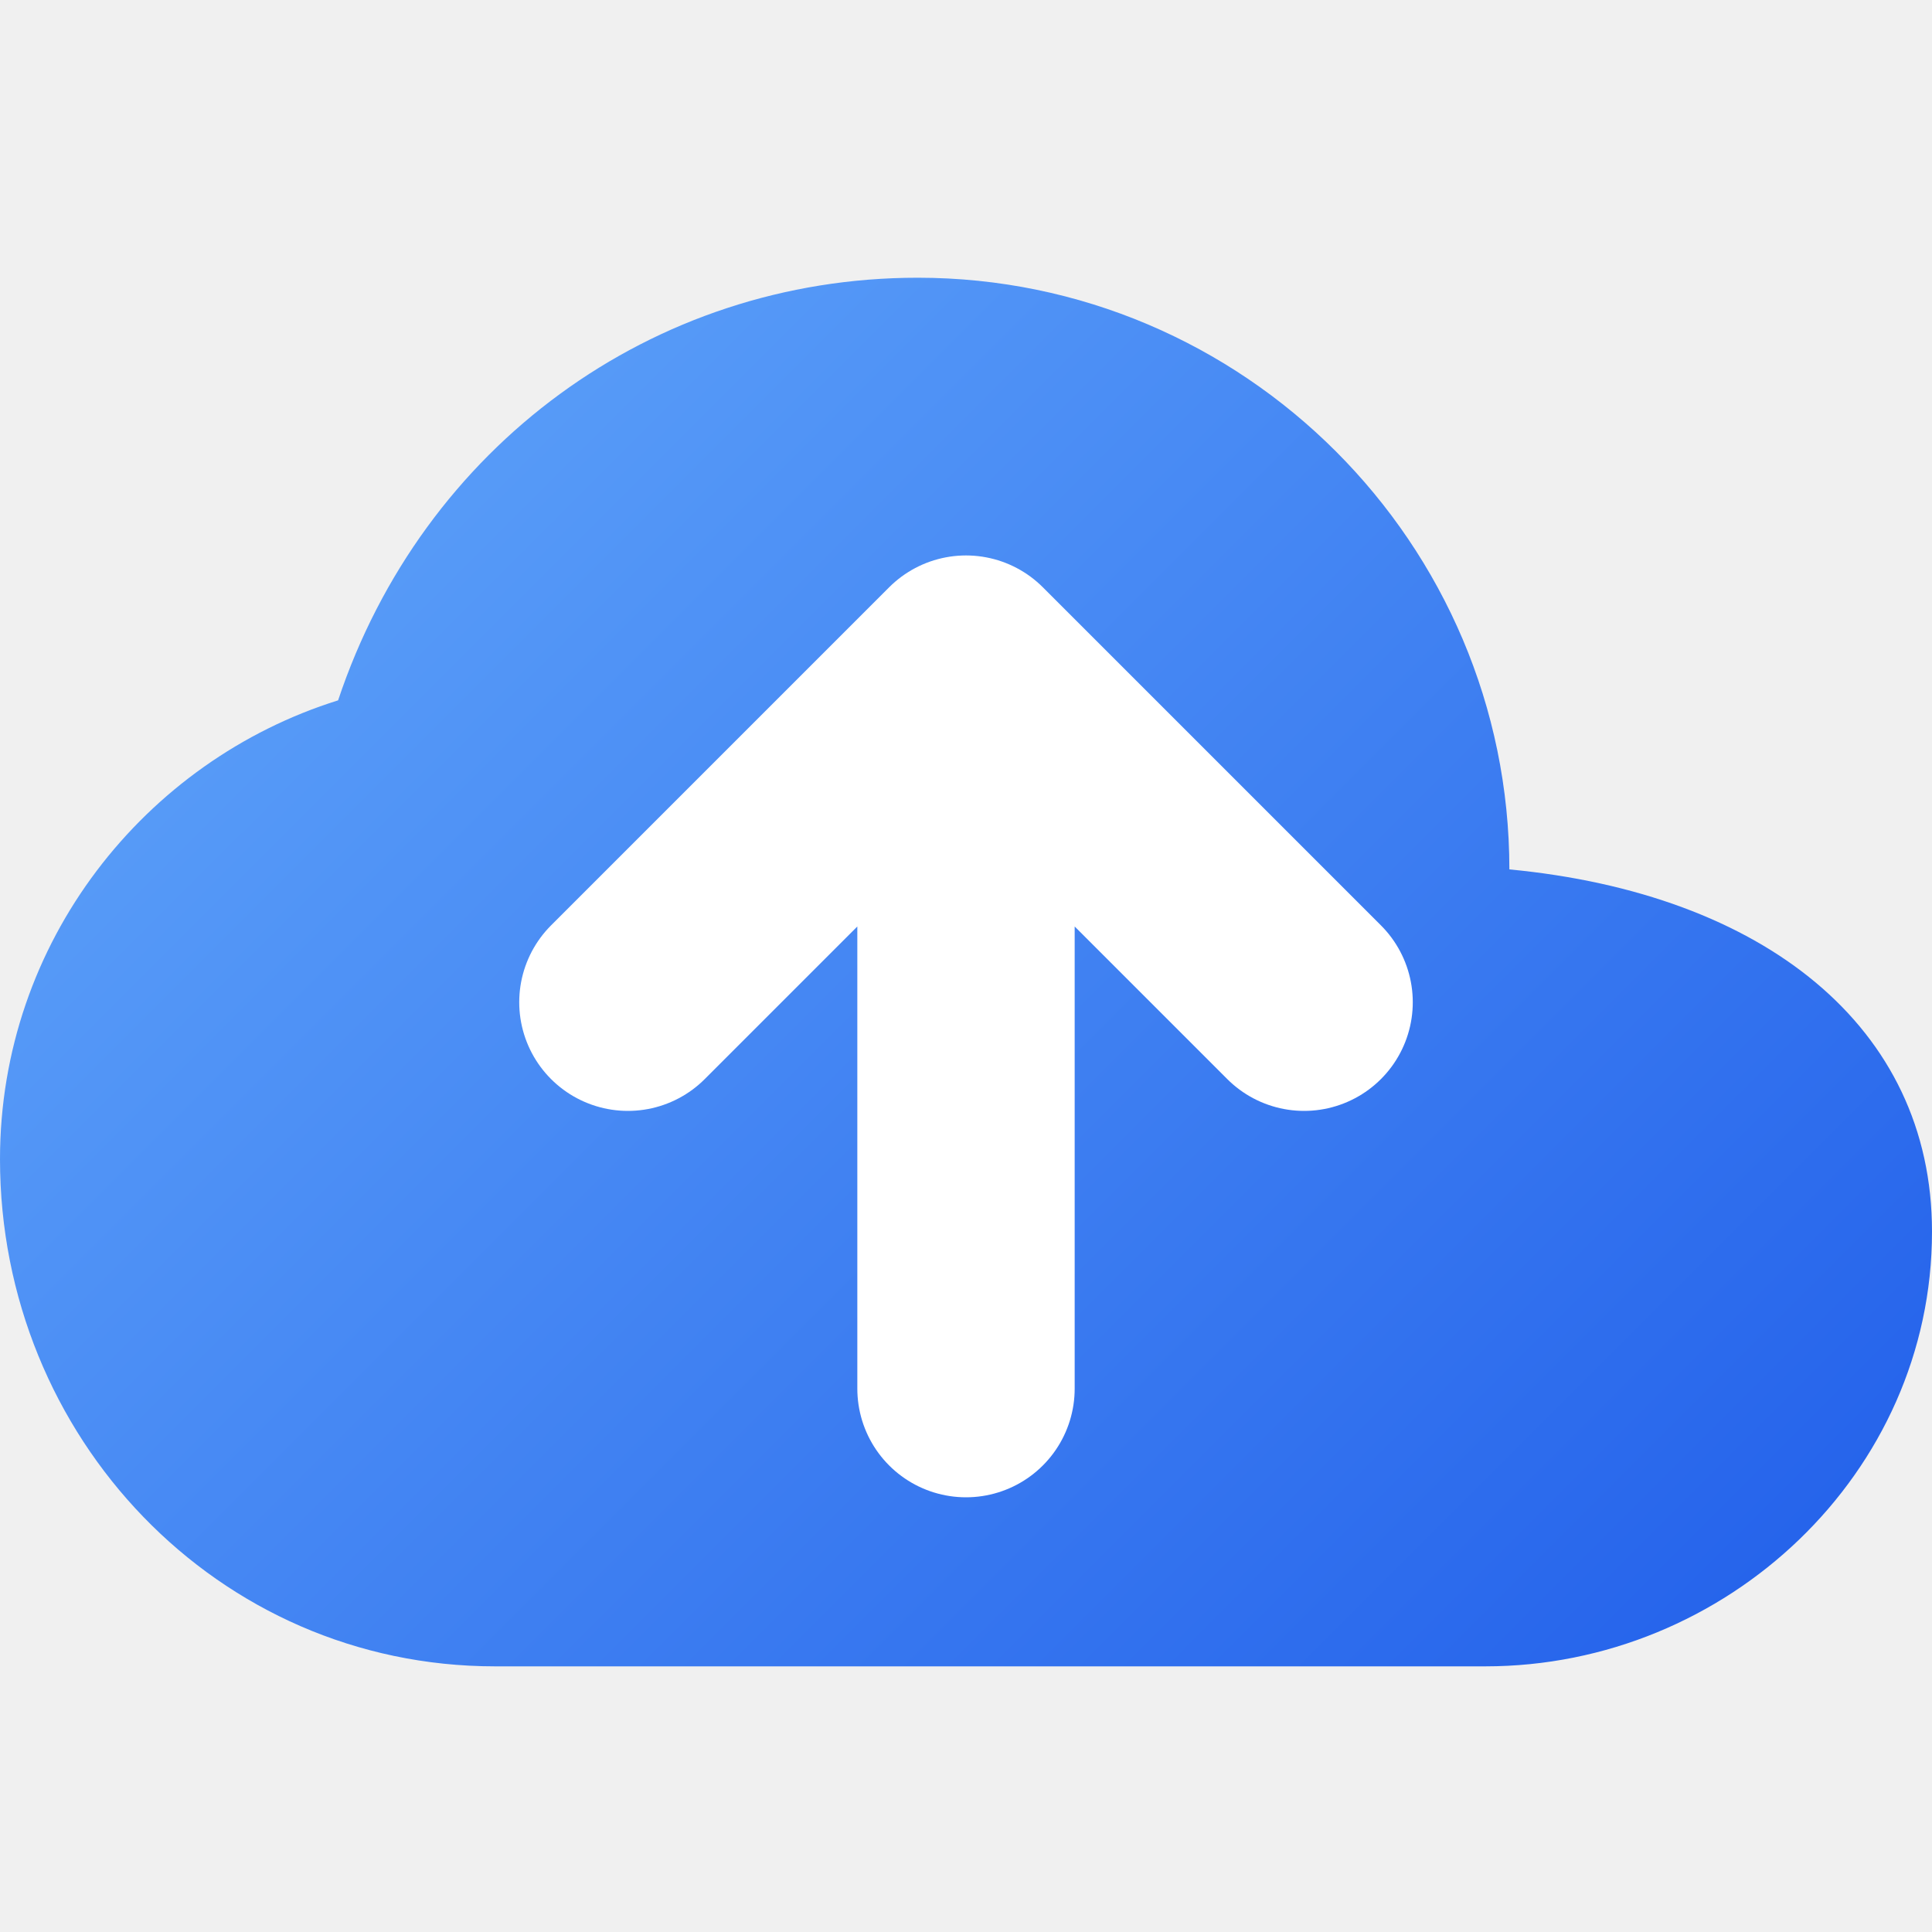
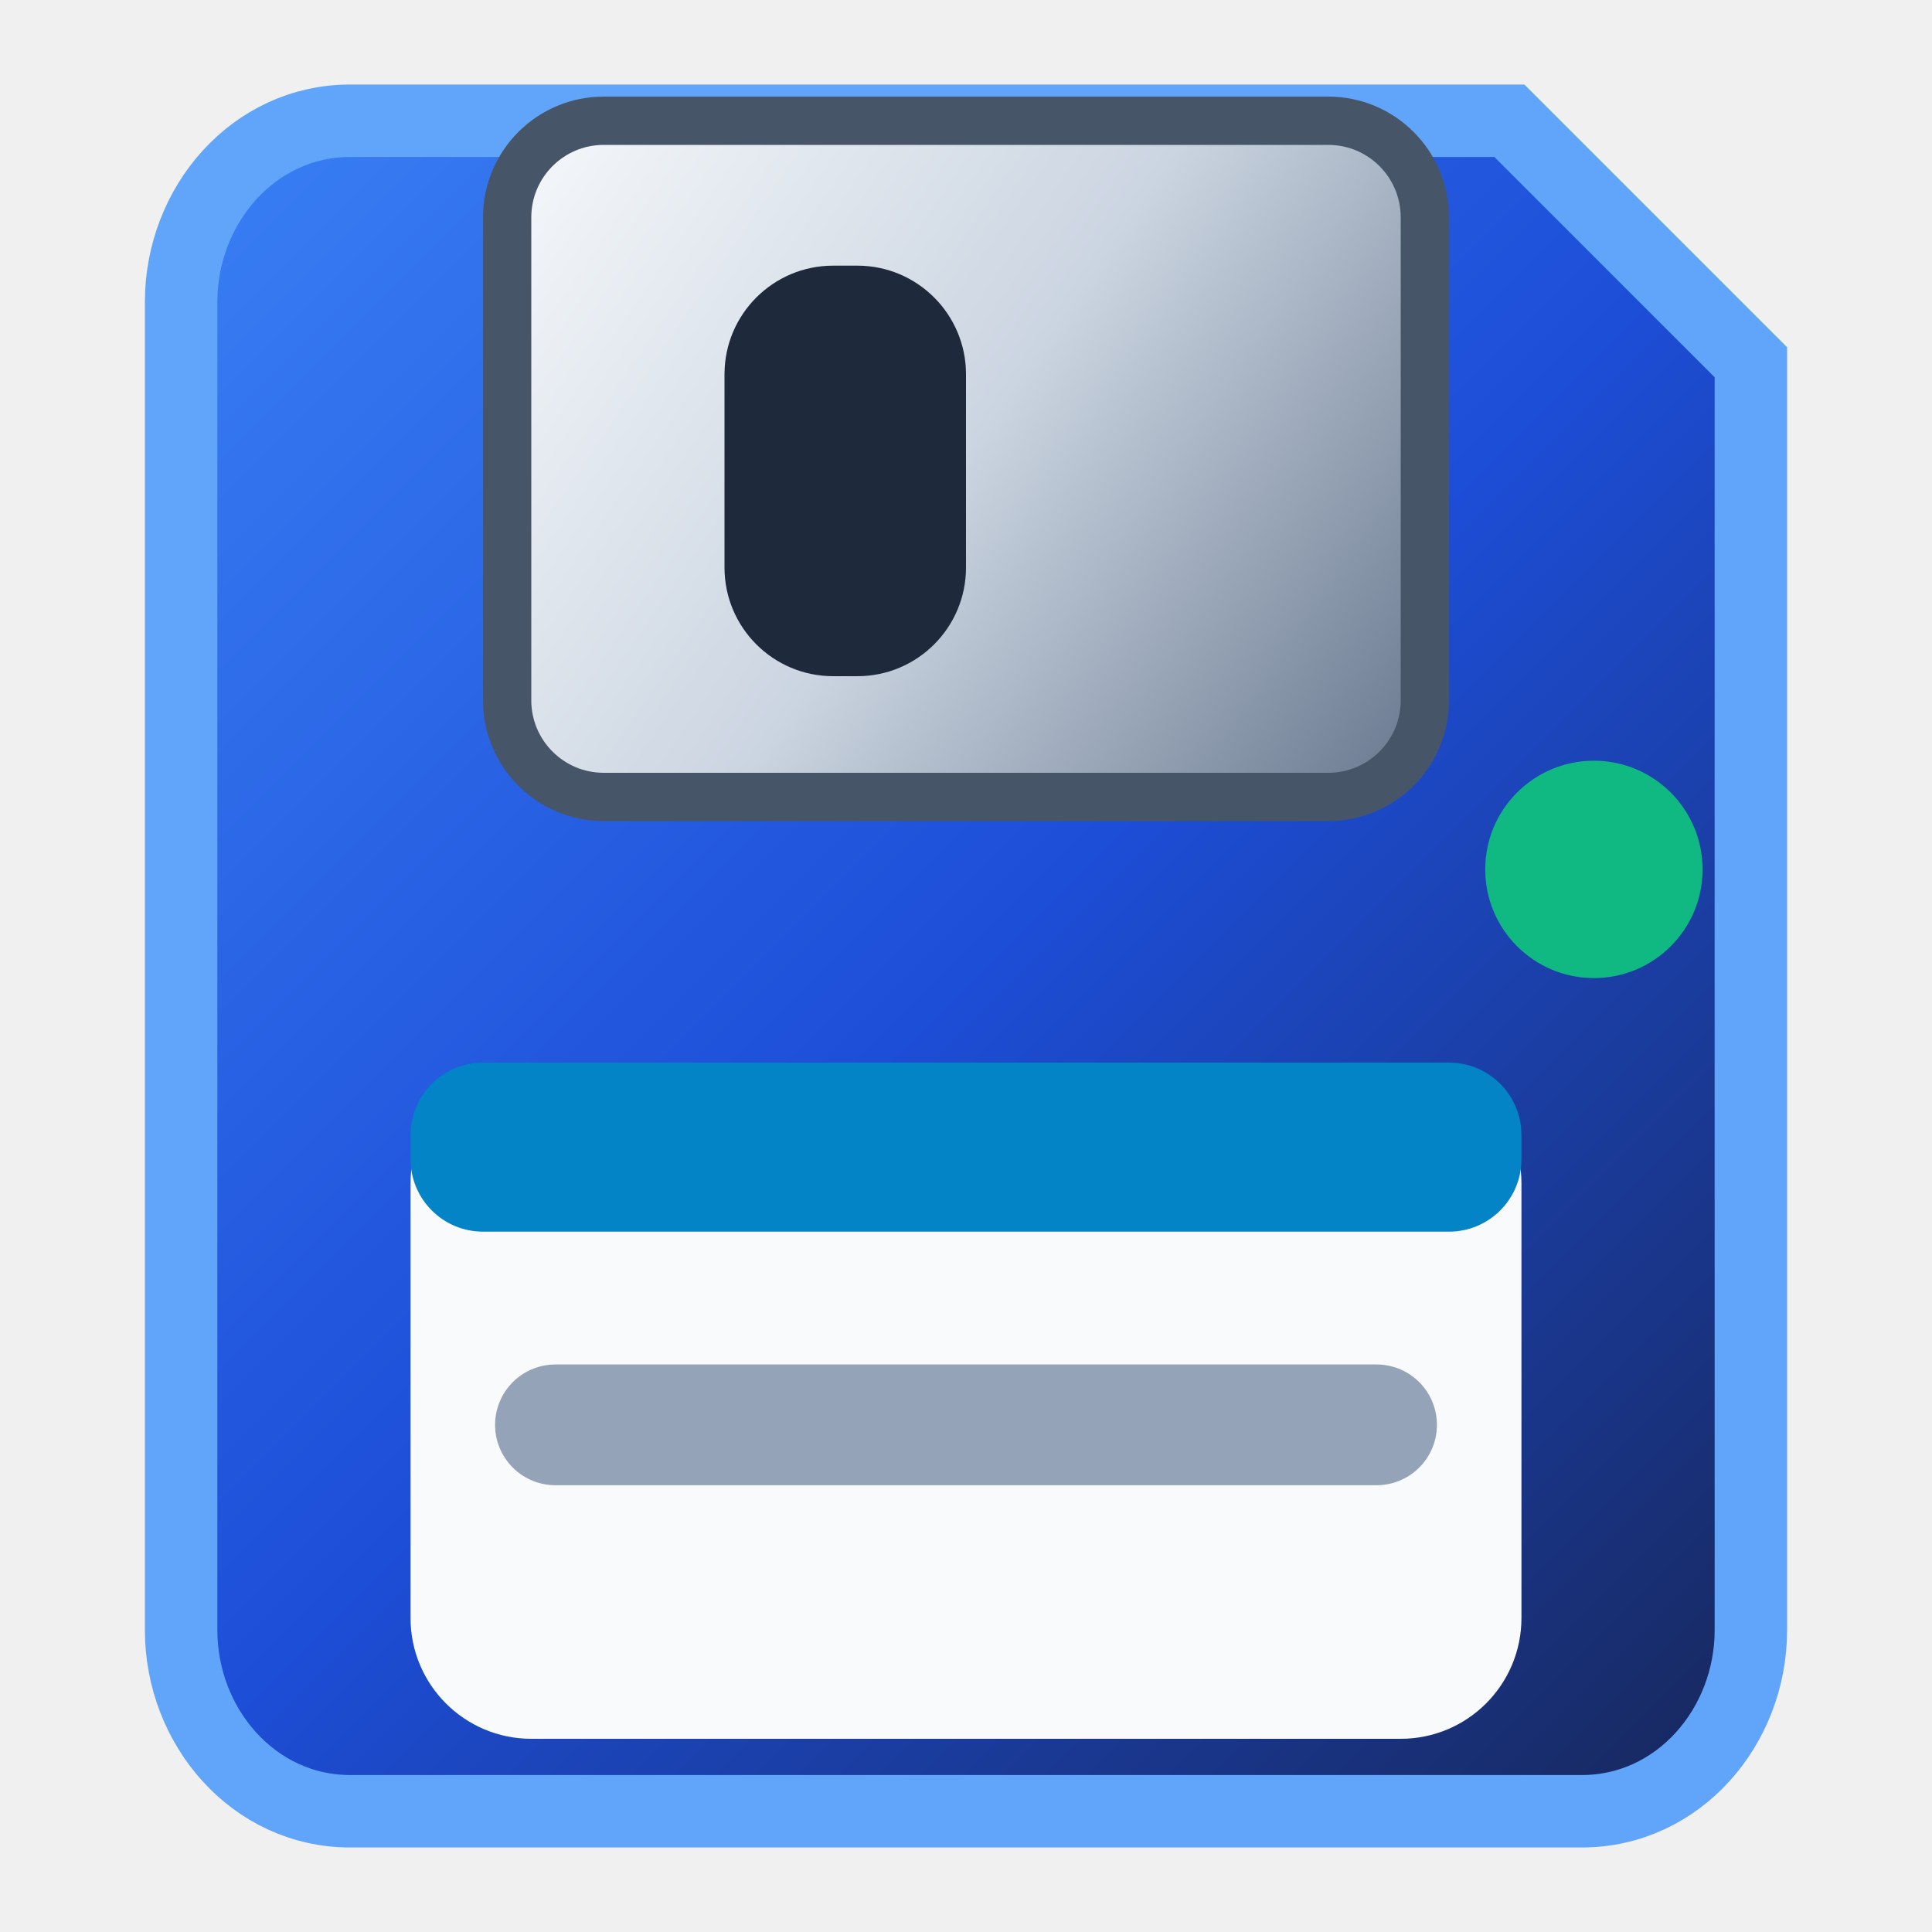
<svg xmlns="http://www.w3.org/2000/svg" width="16" height="16" viewBox="0 0 16 16" fill="none">
  <defs>
-     <linearGradient id="saveGrad" x1="2" y1="2" x2="14" y2="14" gradientUnits="userSpaceOnUse">
-       <stop offset="0%" stop-color="#60a5fa" />
-       <stop offset="100%" stop-color="#2563eb" />
+     <linearGradient id="diskBody" x1="1" y1="1" x2="15" y2="15" gradientUnits="userSpaceOnUse">
+       <stop offset="0%" stop-color="#3b82f6" />
+       <stop offset="50%" stop-color="#1d4ed8" />
+       <stop offset="100%" stop-color="#172554" />
+     </linearGradient>
+     <linearGradient id="metalShutter" x1="4" y1="1" x2="12" y2="6.5" gradientUnits="userSpaceOnUse">
+       <stop offset="0%" stop-color="#f8fafc" />
+       <stop offset="50%" stop-color="#cbd5e1" />
+       <stop offset="100%" stop-color="#64748b" />
    </linearGradient>
  </defs>
-   <path d="M12.5 7.2C12.5 4.5 10.3 2.3 7.6 2.3C5.4 2.3 3.5 3.7 2.8 5.8C1.2 6.3 0 7.8 0 9.6C0 11.9 1.8 13.8 4.1 13.8H12.3C14.3 13.8 16 12.2 16 10.2C16 8.5 14.6 7.4 12.5 7.2Z" fill="url(#saveGrad)" />
-   <path d="M8 11.5V5.5M8 5.5L5.2 8.3M8 5.5L10.8 8.3" stroke="#ffffff" stroke-width="1.8" stroke-linecap="round" stroke-linejoin="round" />
+   <path d="M1.5 2.5C1.5 1.7 2.1 1.0 2.9 1.0H12.5L14.5 3.0V13.5C14.5 14.3 13.9 15.0 13.1 15.0H2.9C2.1 15.0 1.5 14.3 1.5 13.5V2.5Z" fill="url(#diskBody)" stroke="#60a5fa" stroke-width="0.6" />
+   <rect x="4.2" y="1.0" width="7.6" height="5.6" rx="0.8" fill="url(#metalShutter)" stroke="#475569" stroke-width="0.4" />
+   <rect x="6.0" y="2.2" width="2.0" height="3.4" rx="0.9" fill="#1e293b" />
+   <rect x="3.4" y="8.8" width="9.2" height="5.6" rx="1.0" fill="#f8fafc" />
+   <rect x="3.4" y="8.8" width="9.2" height="1.4" rx="0.6" fill="#0284c7" />
+   <line x1="4.6" y1="11.8" x2="11.4" y2="11.8" stroke="#94a3b8" stroke-width="1.0" stroke-linecap="round" />
+   <circle cx="13.2" cy="7.2" r="0.9" fill="#10b981" />
</svg>
